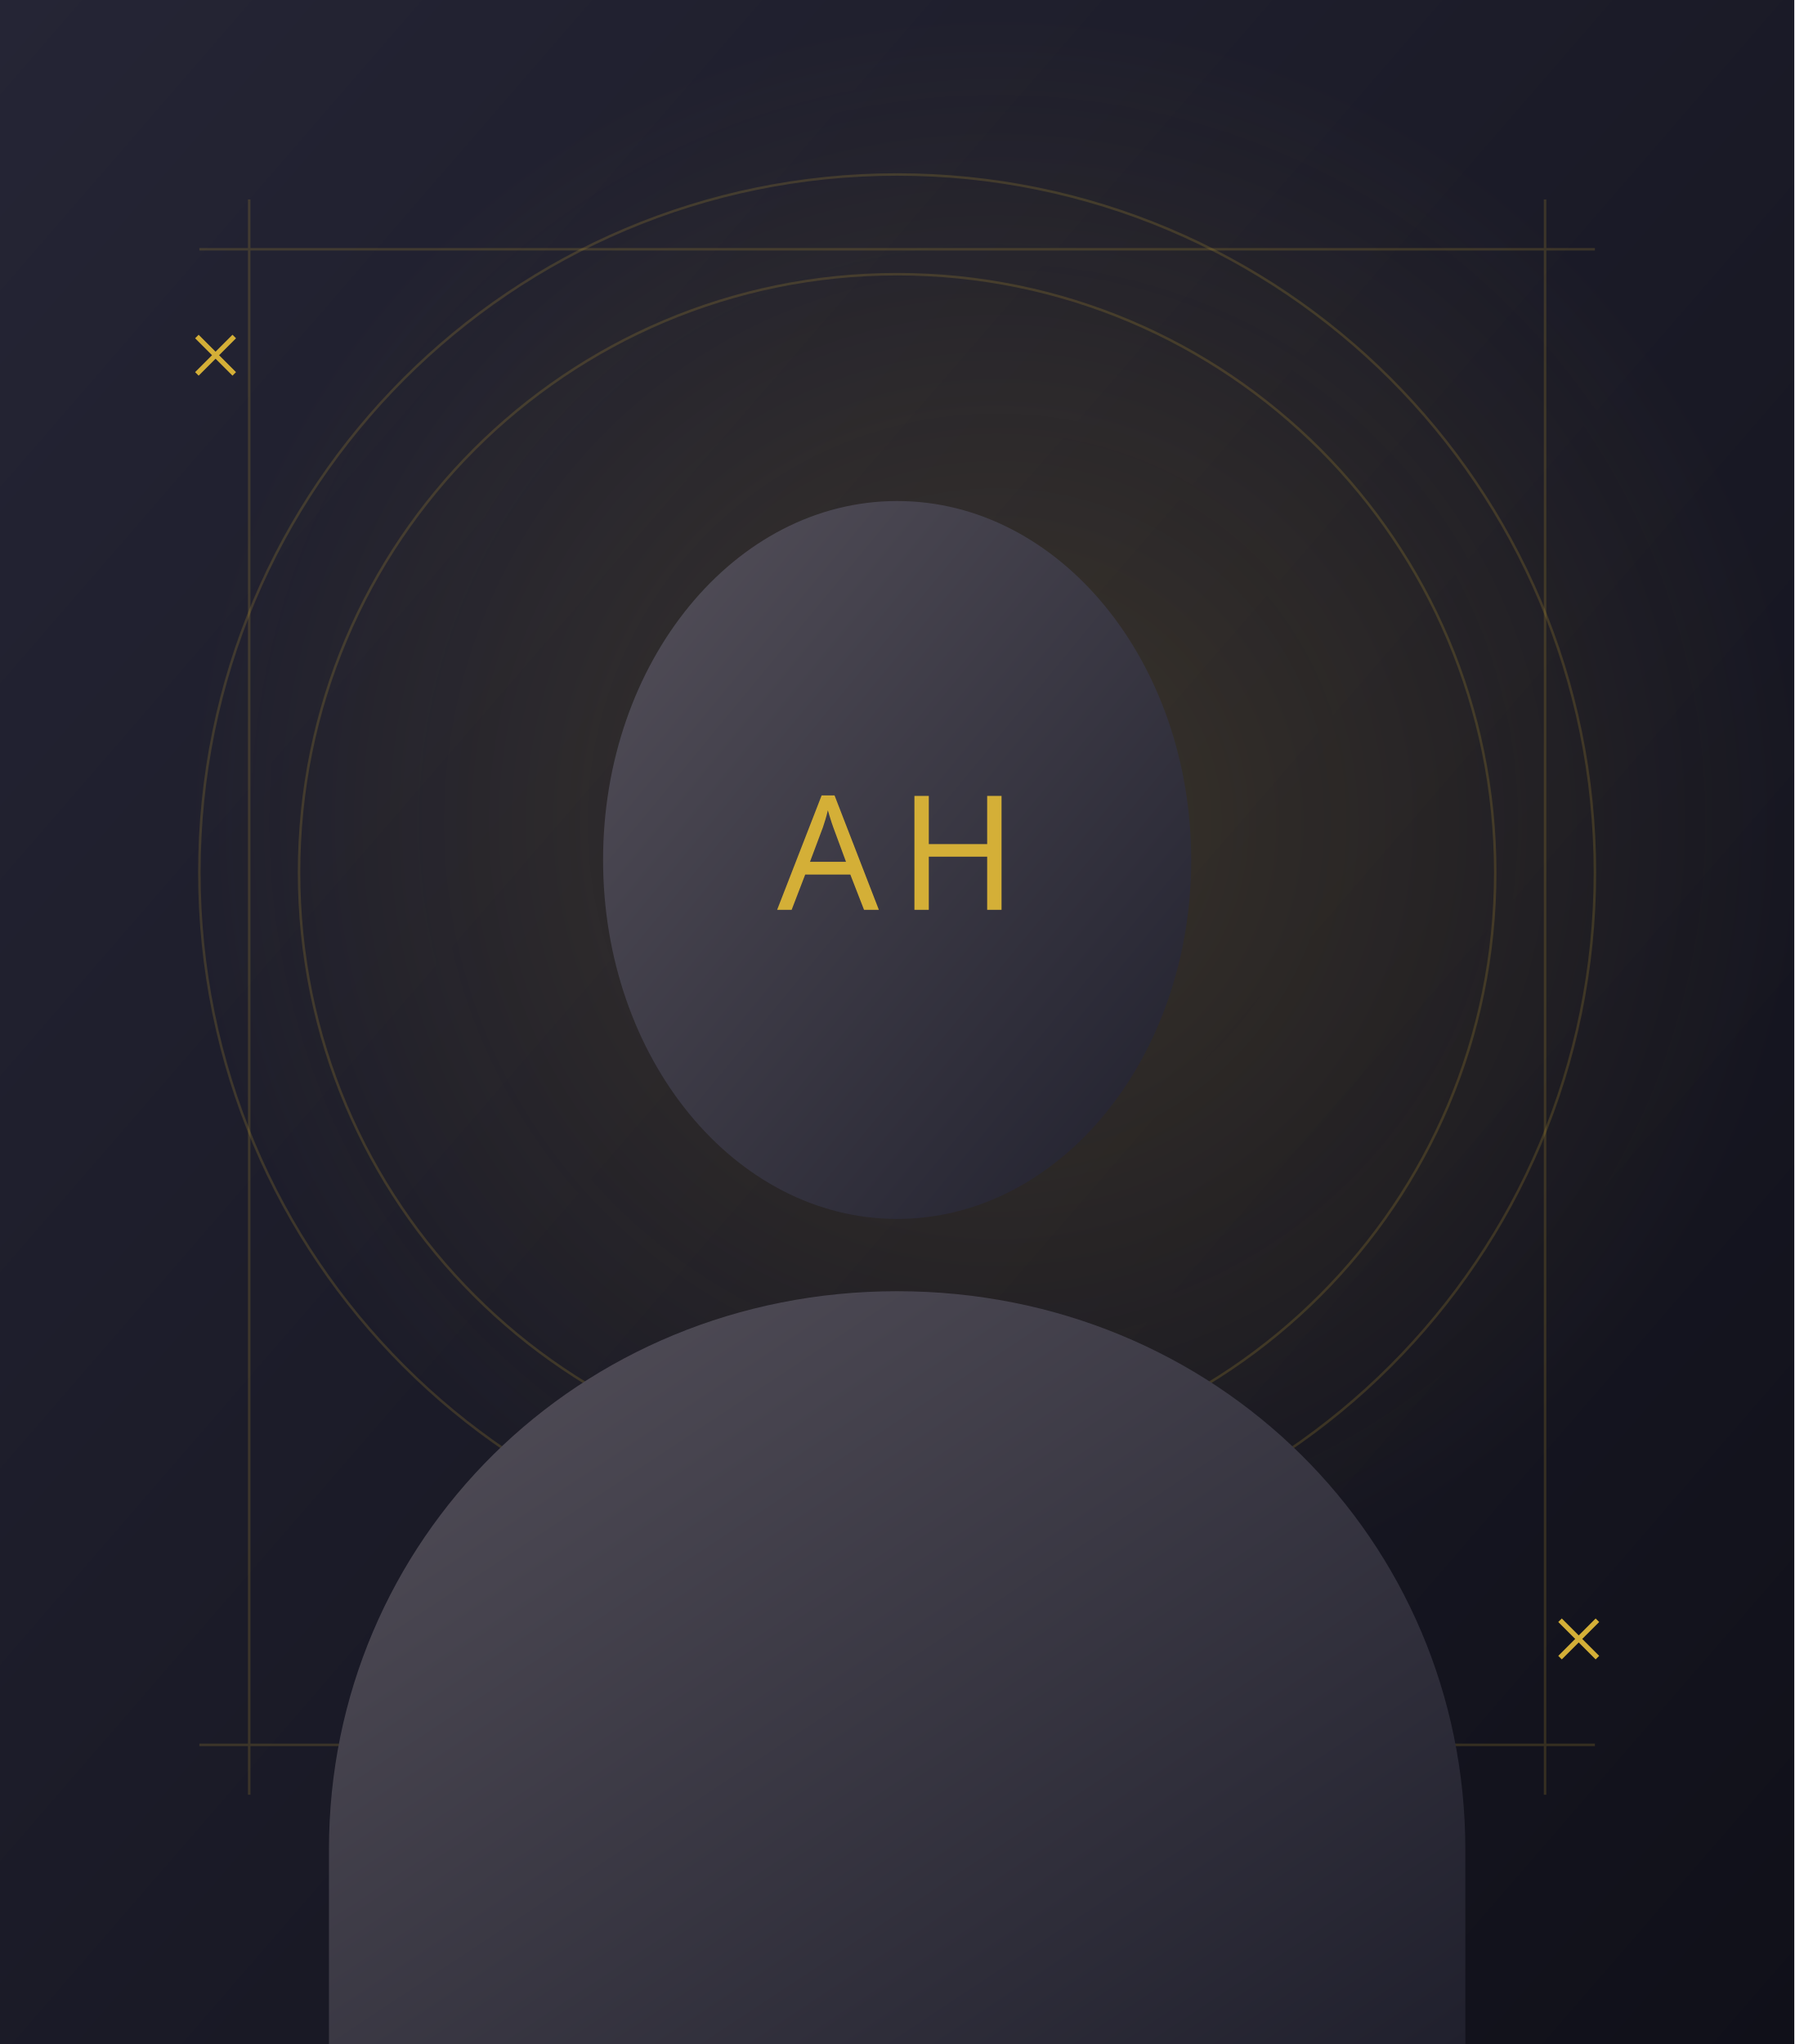
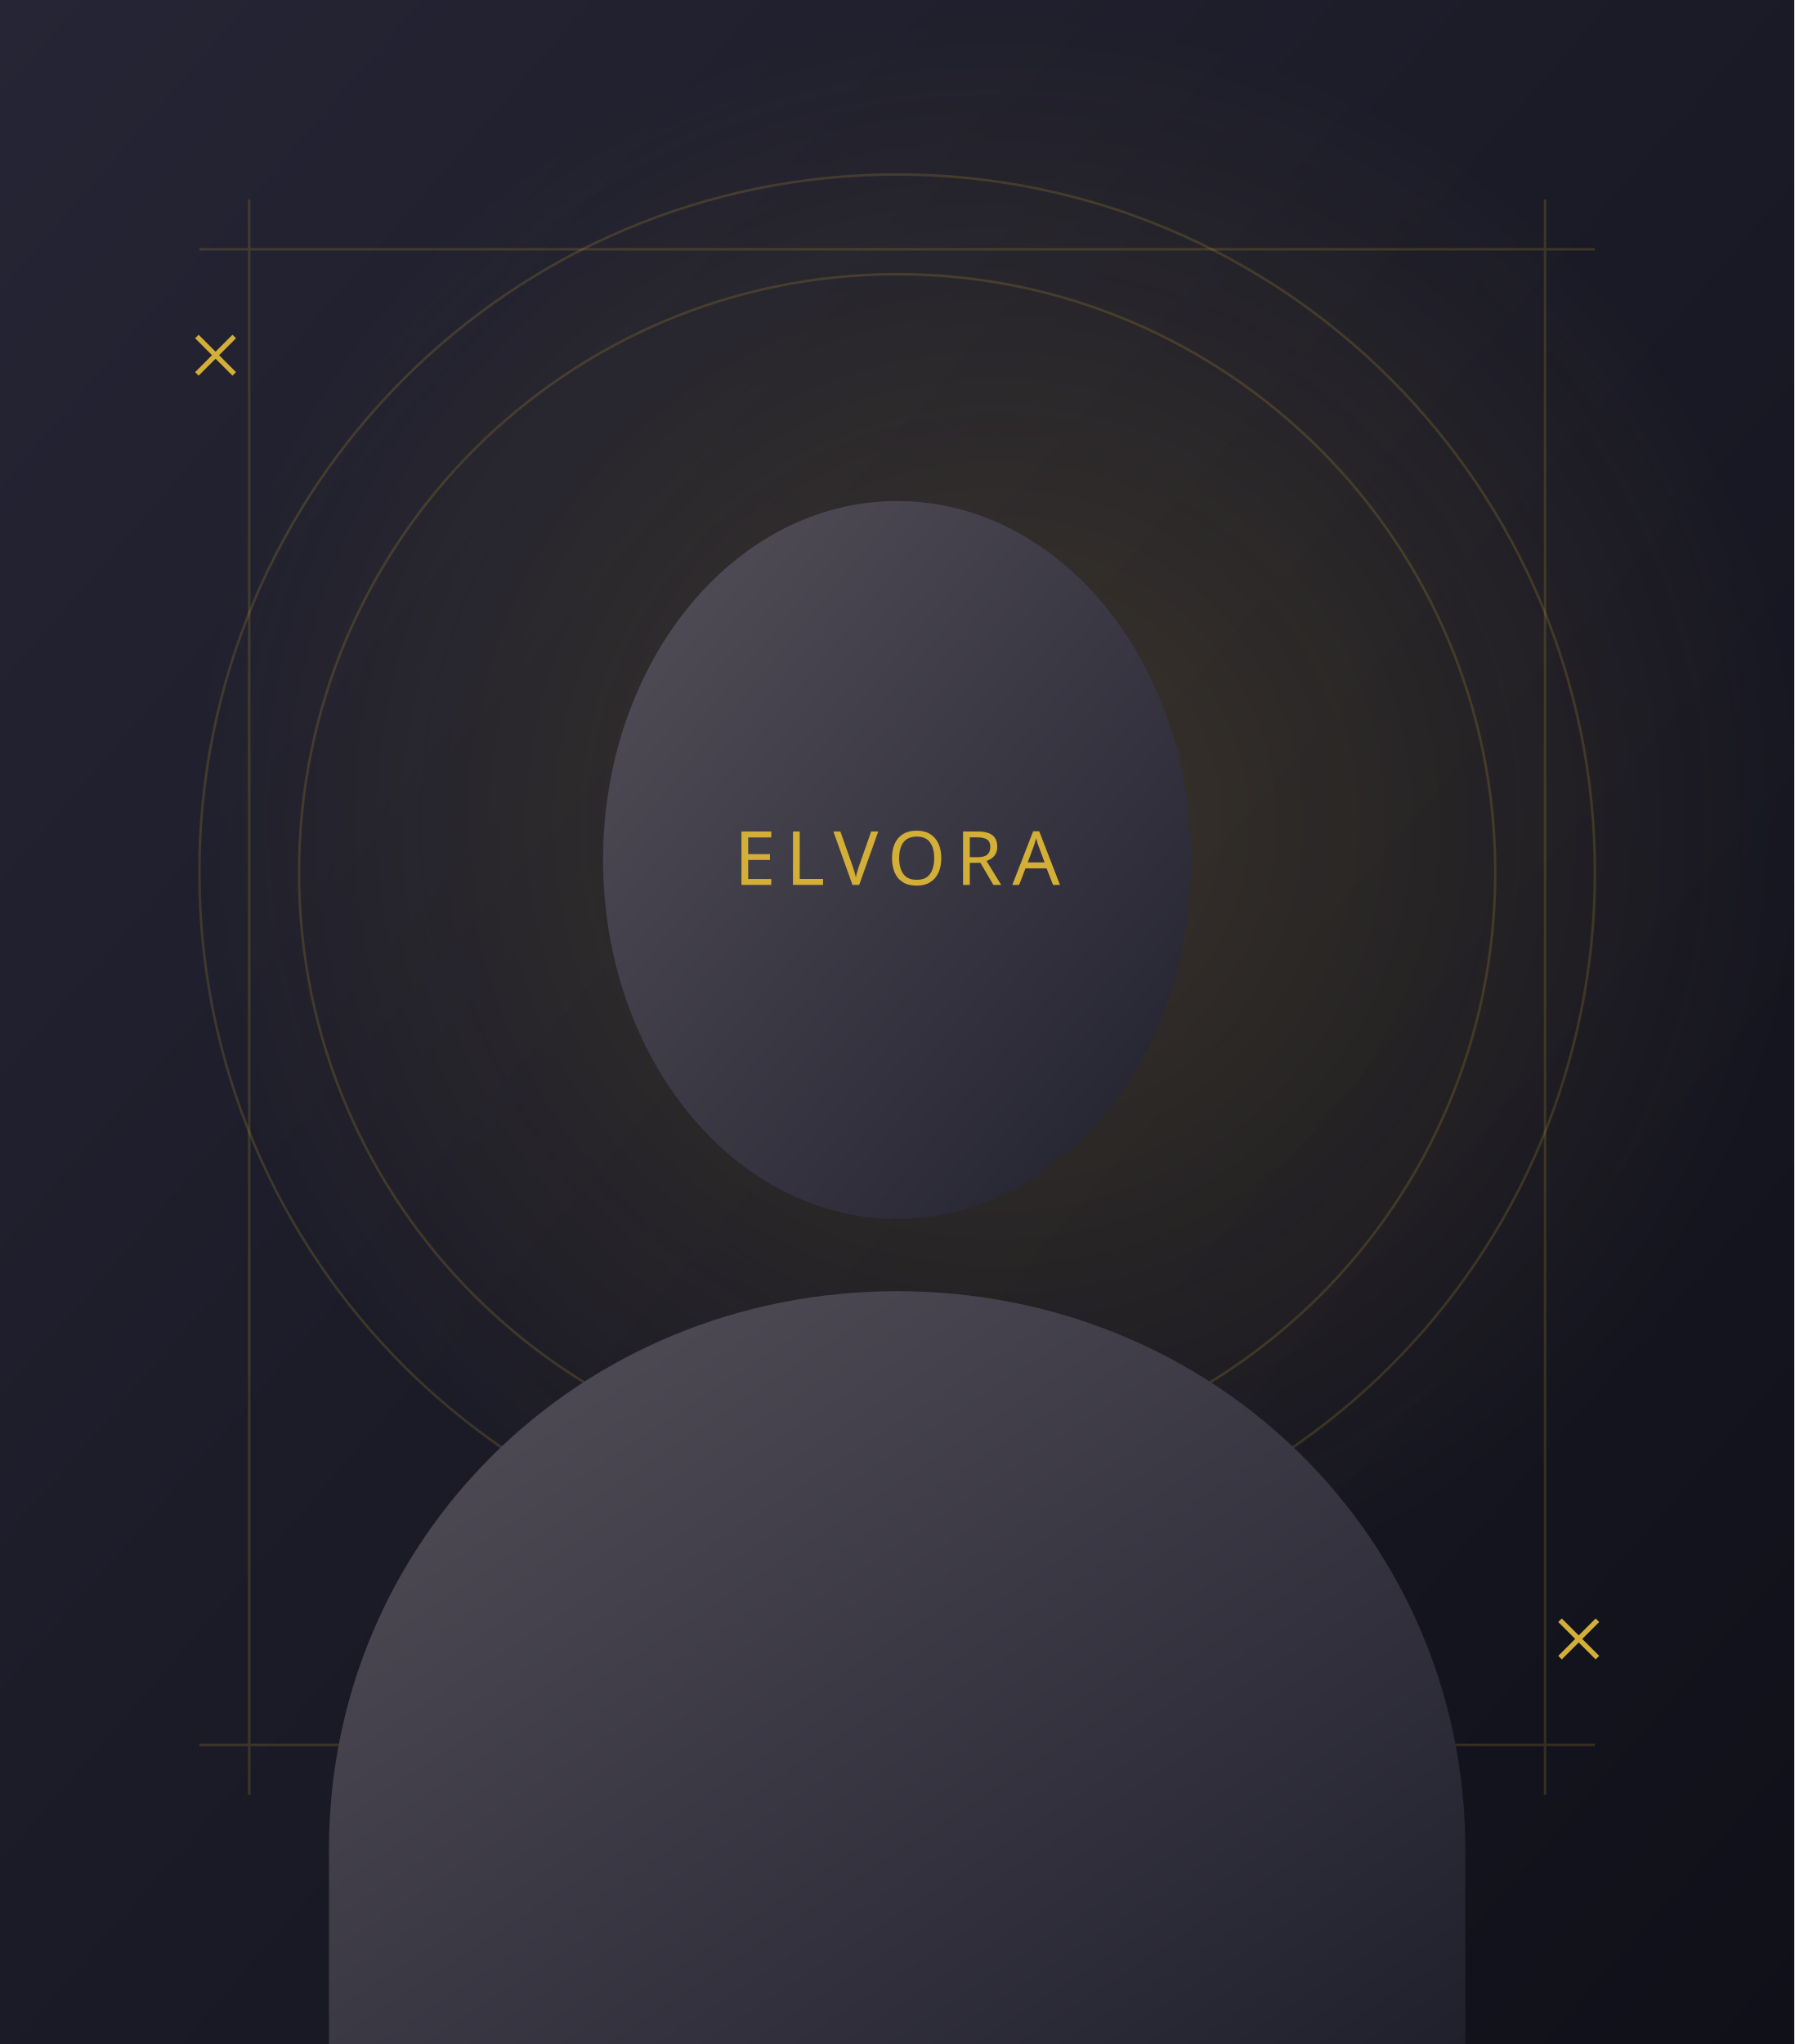
<svg xmlns="http://www.w3.org/2000/svg" width="720" height="820" viewBox="0 0 720 820">
  <defs>
    <linearGradient id="b" x2="1" y2="1">
      <stop stop-color="#252535" />
      <stop offset="1" stop-color="#101019" />
    </linearGradient>
    <radialGradient id="g">
      <stop stop-color="#D4AF37" stop-opacity=".17" />
      <stop offset="1" stop-color="#D4AF37" stop-opacity="0" />
    </radialGradient>
    <linearGradient id="s" x2="1" y2="1">
      <stop stop-color="#55515b" />
      <stop offset="1" stop-color="#20202d" />
    </linearGradient>
  </defs>
  <rect width="720" height="820" fill="url(#b)" />
  <circle cx="400" cy="330" r="330" fill="url(#g)" />
  <g fill="none" stroke="#D4AF37" stroke-opacity=".18">
    <circle cx="360" cy="350" r="240" />
    <circle cx="360" cy="350" r="280" />
    <path d="M80 700h560M80 100h560M100 80v640M620 80v640" />
  </g>
  <path d="M132 820v-78c0-124 100-224 228-224s228 100 228 224v78" fill="url(#s)" />
  <ellipse cx="360" cy="345" rx="118" ry="144" fill="url(#s)" />
-   <text x="360" y="365" text-anchor="middle" fill="#D4AF37" font-family="sans-serif" font-size="64" letter-spacing="8">AH</text>
+   <text x="360" y="355" text-anchor="middle" fill="#D4AF37" font-family="sans-serif" font-size="30" letter-spacing="4">ELVORA</text>
  <path d="m79 150 15-15m0 15-15-15m547 530 15-15m0 15-15-15" stroke="#D4AF37" stroke-width="2" />
</svg>
